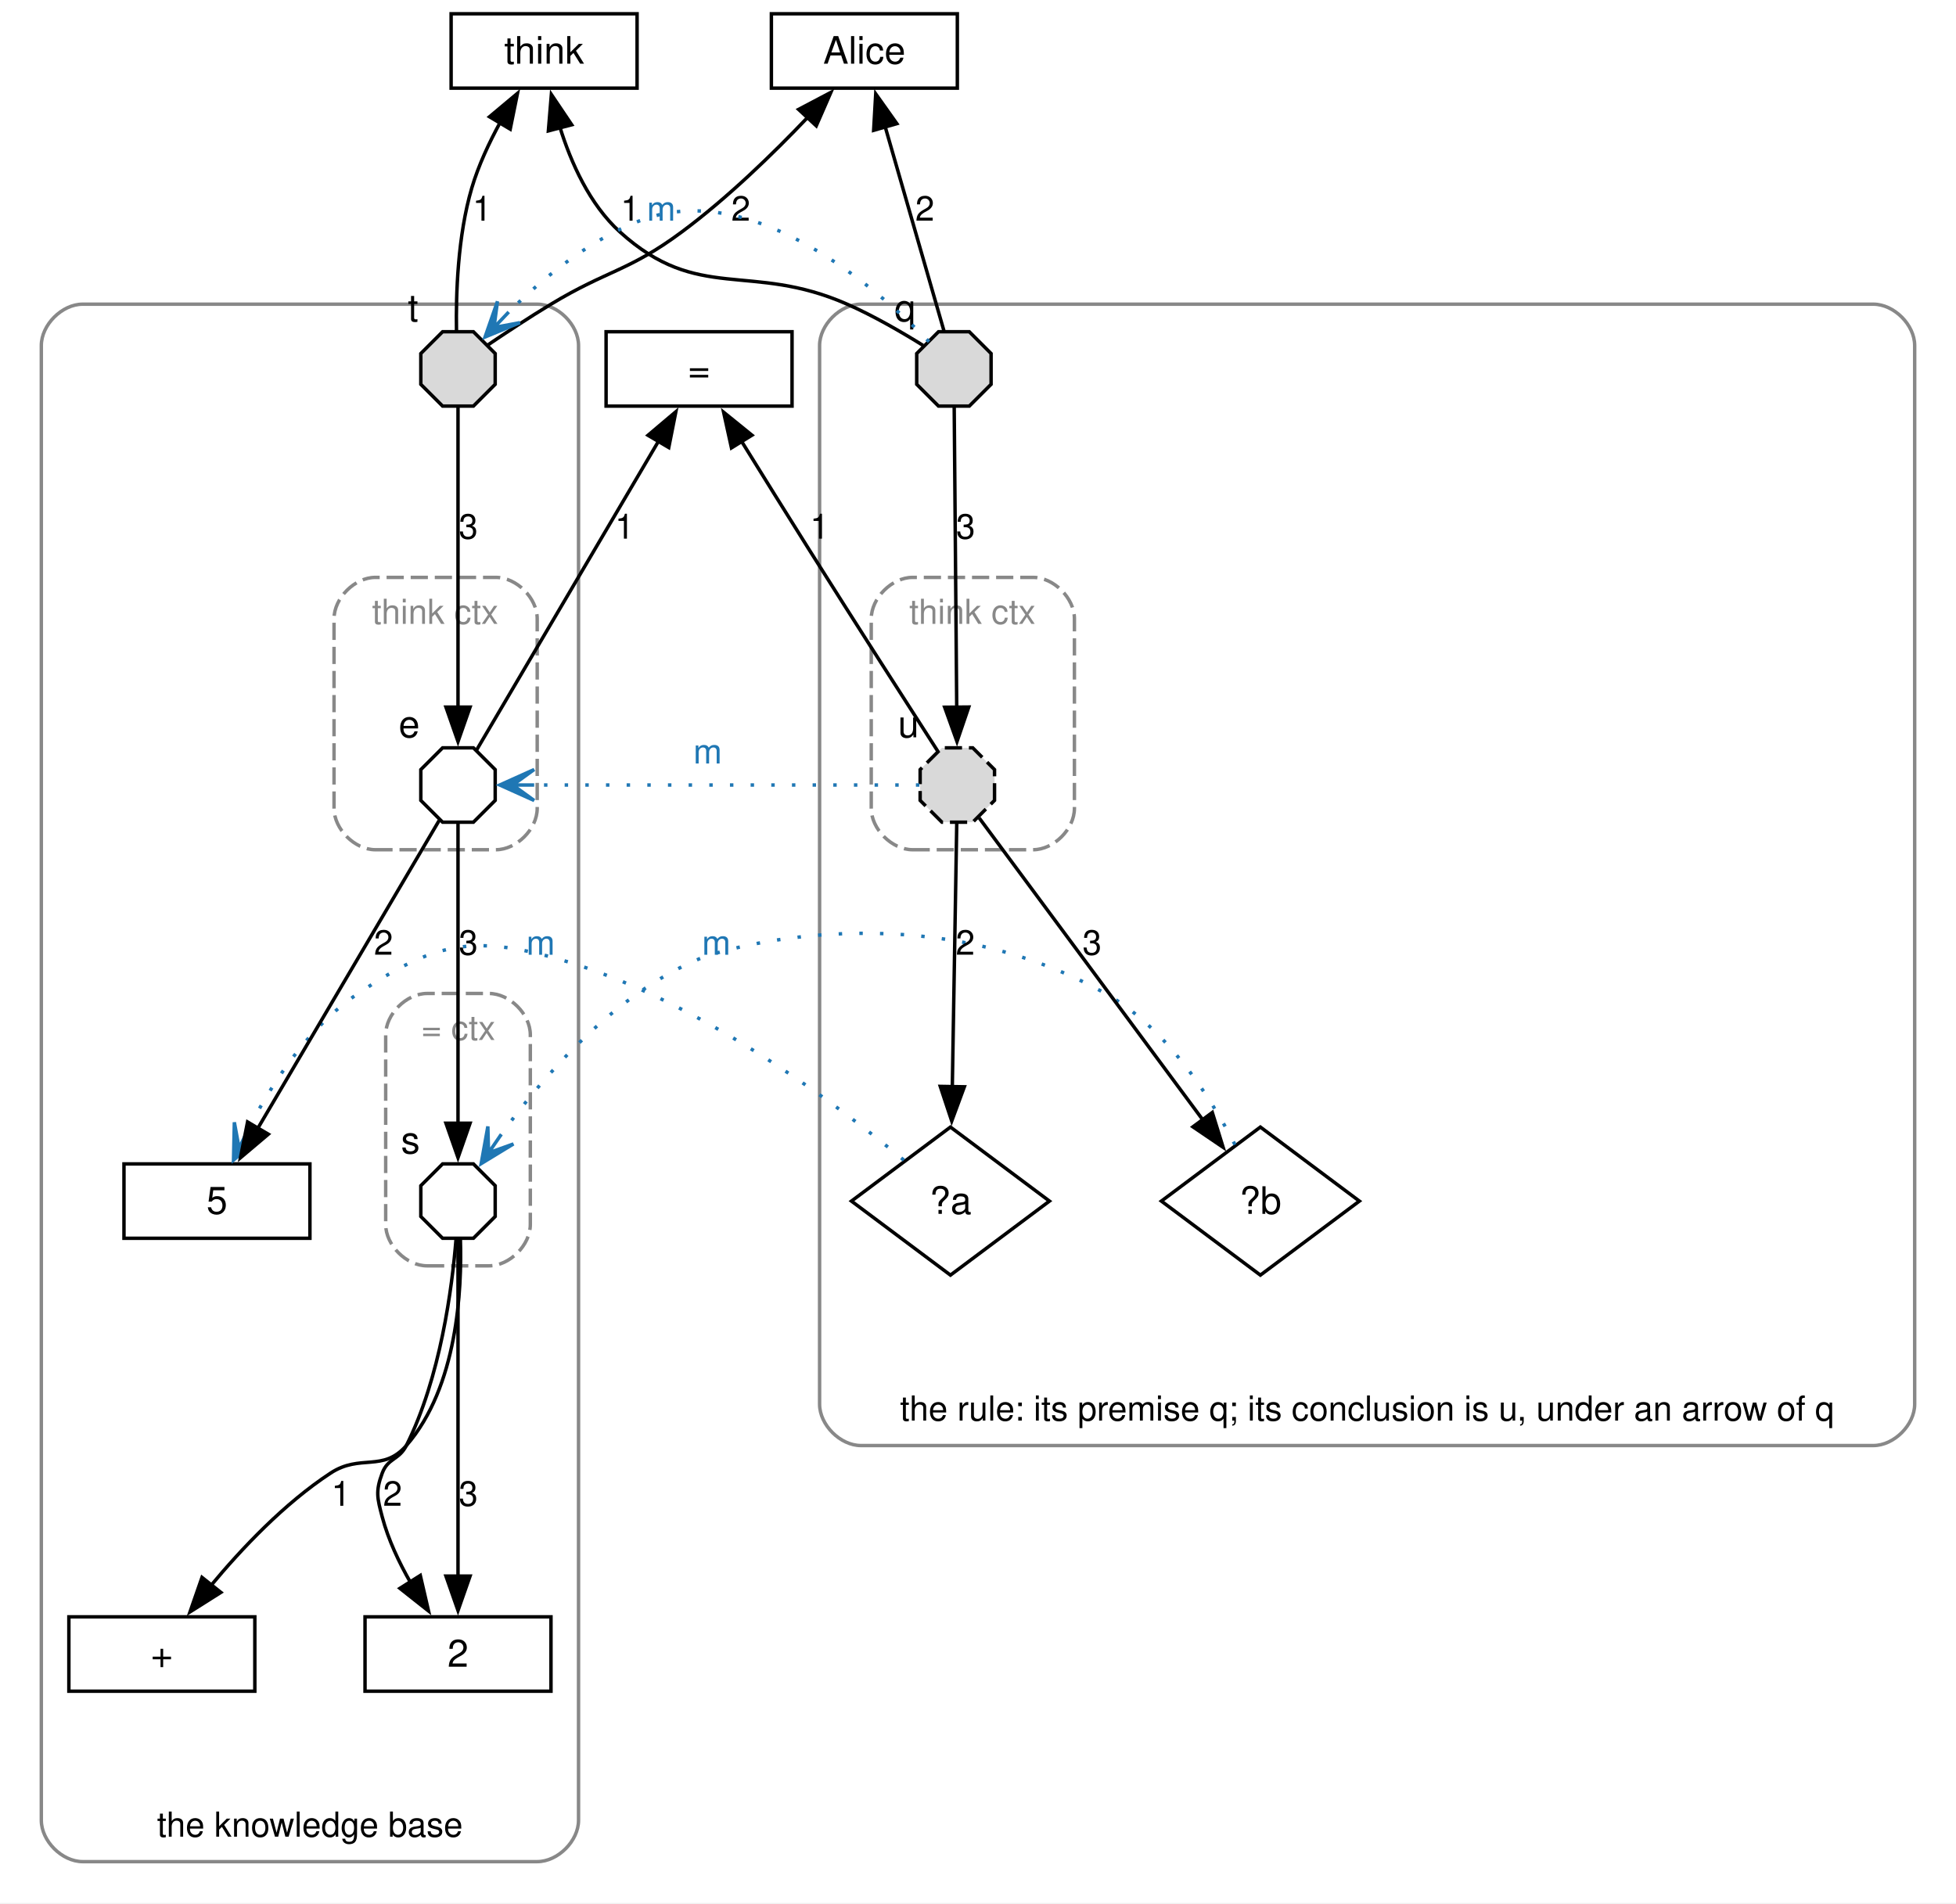
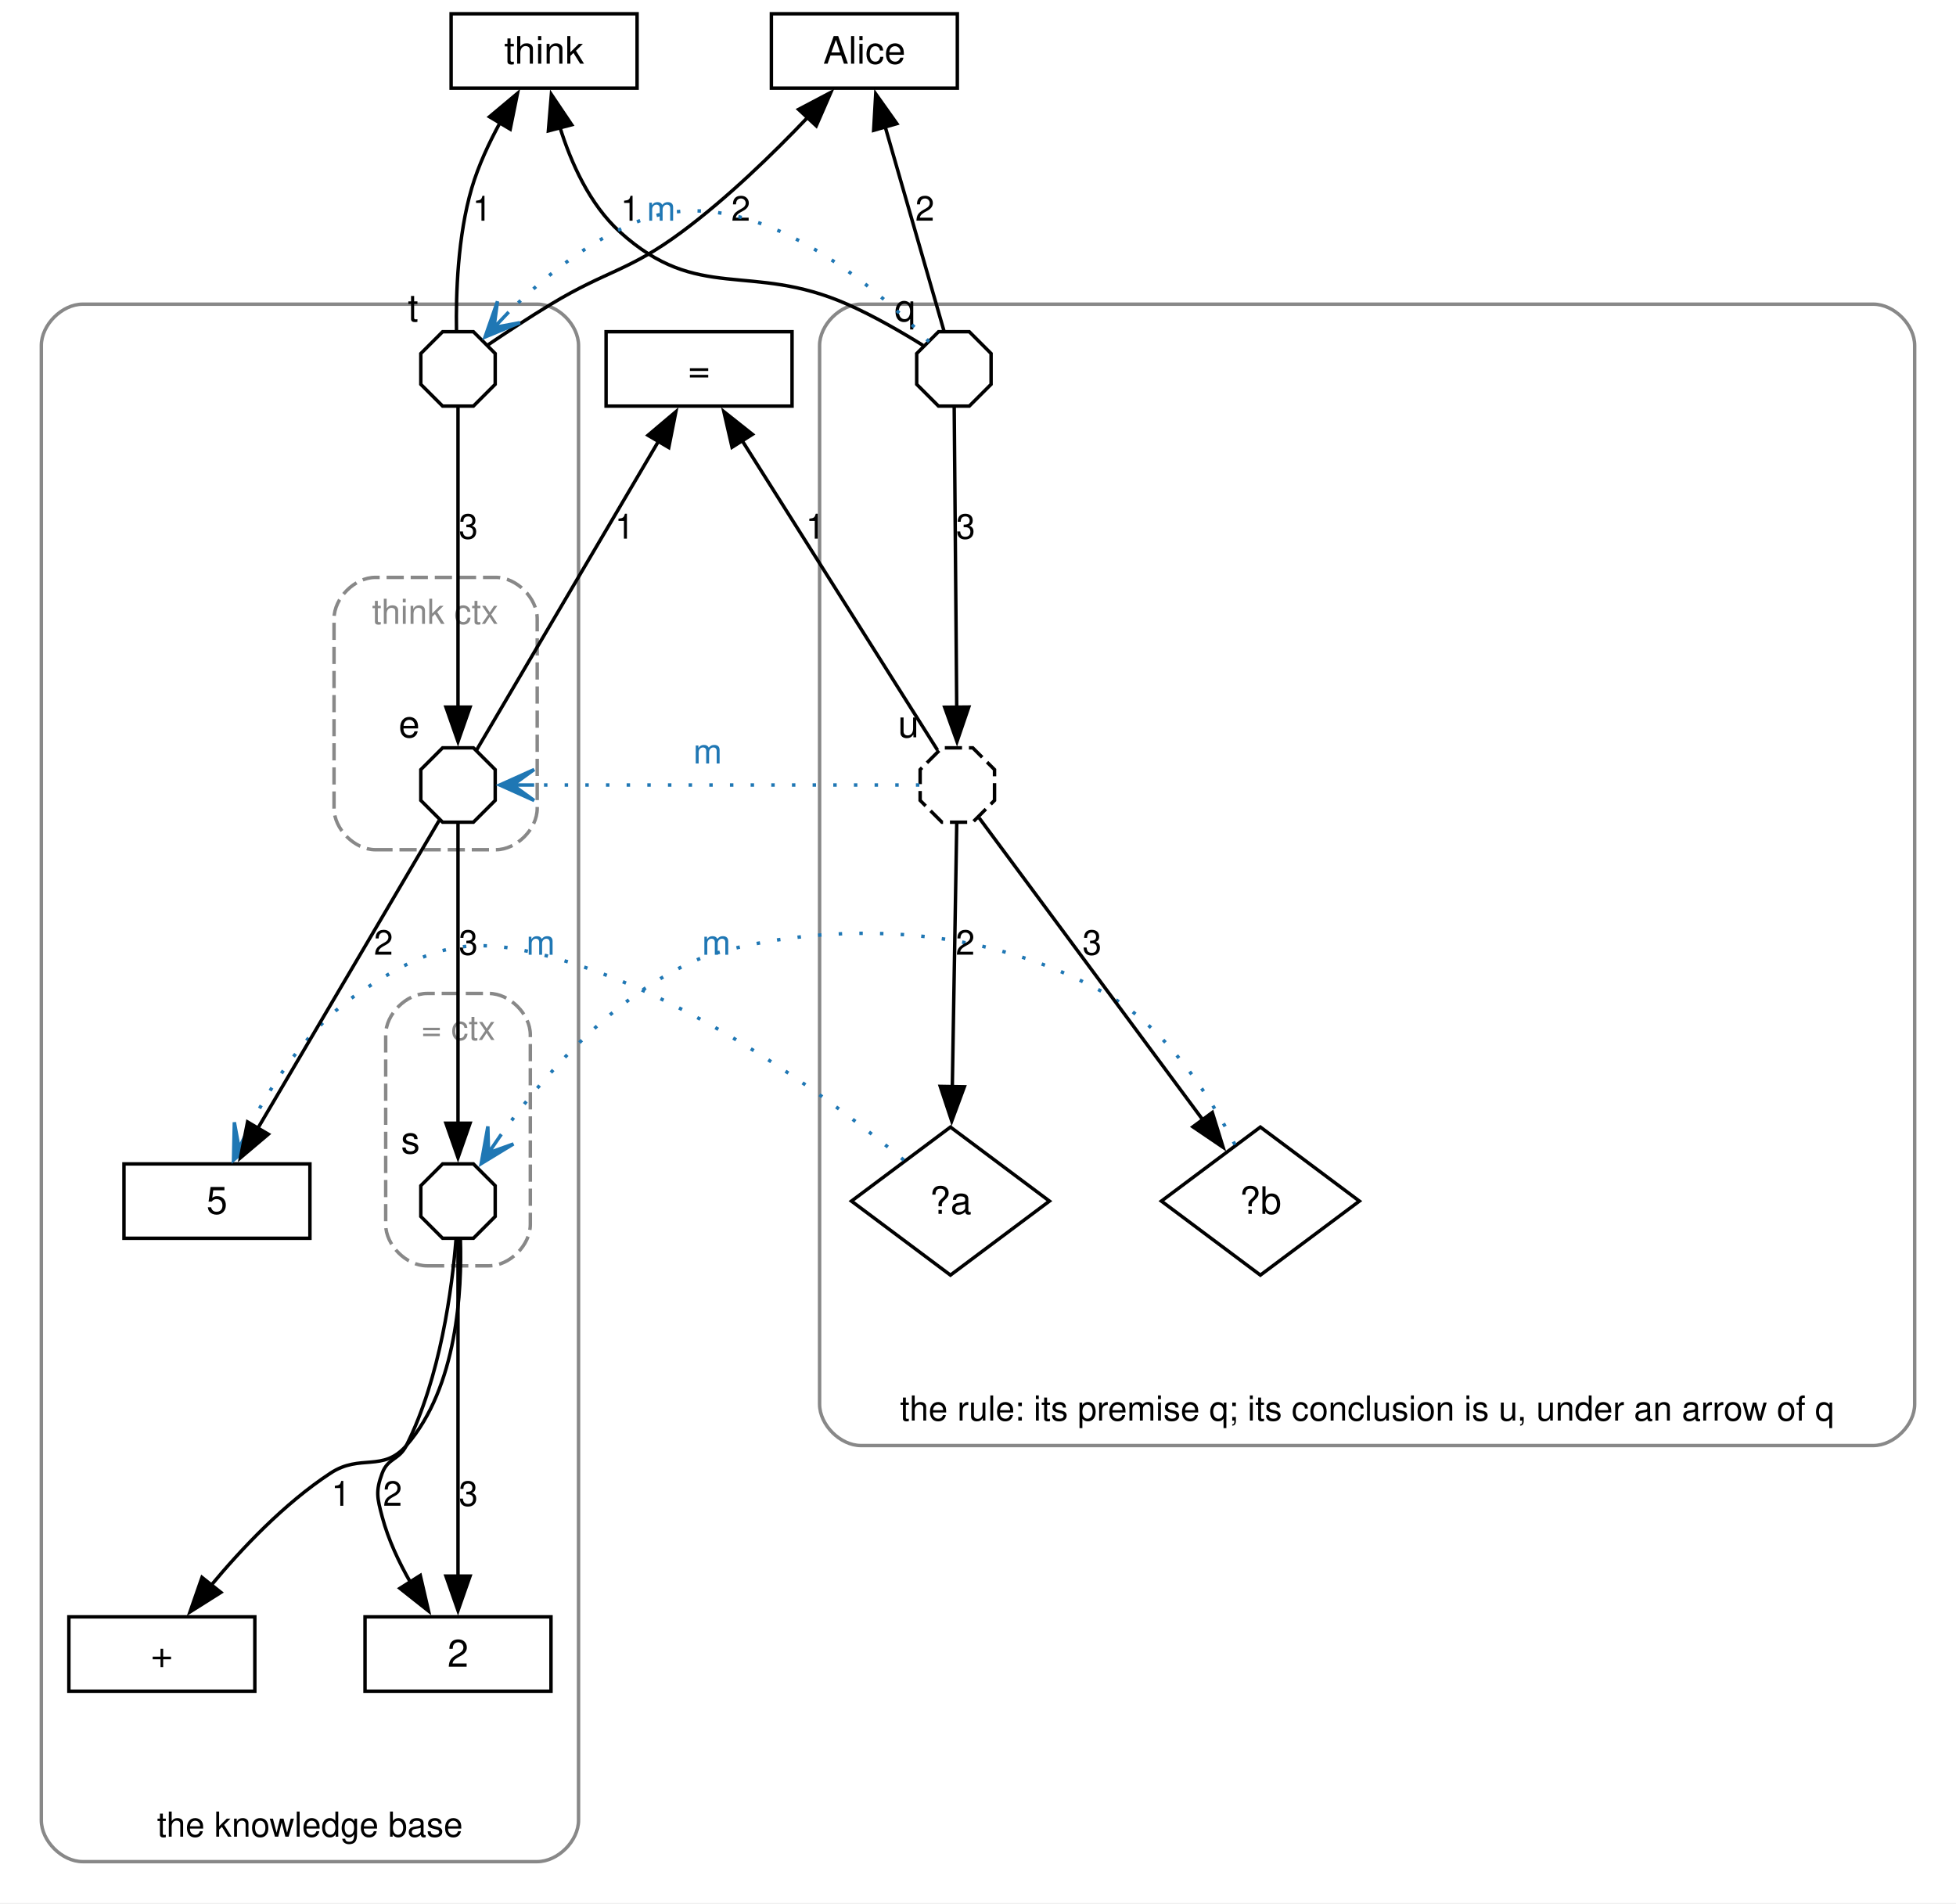
<svg xmlns="http://www.w3.org/2000/svg" width="568pt" height="553pt" viewBox="0.00 0.00 568.00 553.00">
  <g id="graph0" class="graph" transform="scale(1 1) rotate(0) translate(4 548.7)">
    <polygon fill="white" stroke="none" points="-4,4 -4,-548.7 564,-548.7 564,4 -4,4" />
    <g id="clust1" class="cluster">
      <path fill="none" stroke="#888888" d="M246,-128.85C246,-128.85 540,-128.85 540,-128.85 546,-128.85 552,-134.85 552,-140.85 552,-140.85 552,-448.35 552,-448.35 552,-454.35 546,-460.35 540,-460.35 540,-460.35 246,-460.35 246,-460.35 240,-460.35 234,-454.35 234,-448.35 234,-448.35 234,-140.85 234,-140.85 234,-134.85 240,-128.85 246,-128.85" />
      <text xml:space="preserve" text-anchor="middle" x="393" y="-136.1" font-family="Helvetica,sans-Serif" font-size="10.00">the rule: its premise q; its conclusion is u, under an arrow of q</text>
    </g>
    <g id="clust2" class="cluster">
-       <path fill="none" stroke="#888888" stroke-dasharray="5,2" d="M261,-301.9C261,-301.9 296,-301.9 296,-301.9 302,-301.9 308,-307.9 308,-313.9 308,-313.9 308,-369 308,-369 308,-375 302,-381 296,-381 296,-381 261,-381 261,-381 255,-381 249,-375 249,-369 249,-369 249,-313.9 249,-313.9 249,-307.9 255,-301.9 261,-301.9" />
-       <text xml:space="preserve" text-anchor="middle" x="278.38" y="-367.5" font-family="Helvetica,sans-Serif" font-size="10.00" fill="#888888">think ctx</text>
-     </g>
-     <g id="clust3" class="cluster">
      <path fill="none" stroke="#888888" d="M20,-8C20,-8 152,-8 152,-8 158,-8 164,-14 164,-20 164,-20 164,-448.35 164,-448.35 164,-454.35 158,-460.35 152,-460.35 152,-460.35 20,-460.35 20,-460.35 14,-460.35 8,-454.35 8,-448.35 8,-448.35 8,-20 8,-20 8,-14 14,-8 20,-8" />
      <text xml:space="preserve" text-anchor="middle" x="86" y="-15.25" font-family="Helvetica,sans-Serif" font-size="10.00">the knowledge base</text>
    </g>
-     <g id="clust4" class="cluster">
+     <g id="clust3" class="cluster">
      <path fill="none" stroke="#888888" stroke-dasharray="5,2" d="M105,-301.9C105,-301.9 140,-301.9 140,-301.9 146,-301.9 152,-307.9 152,-313.9 152,-313.9 152,-369 152,-369 152,-375 146,-381 140,-381 140,-381 105,-381 105,-381 99,-381 93,-375 93,-369 93,-369 93,-313.9 93,-313.9 93,-307.9 99,-301.9 105,-301.9" />
      <text xml:space="preserve" text-anchor="middle" x="122.38" y="-367.5" font-family="Helvetica,sans-Serif" font-size="10.00" fill="#888888">think ctx</text>
    </g>
-     <g id="clust5" class="cluster">
+     <g id="clust4" class="cluster">
      <path fill="none" stroke="#888888" stroke-dasharray="5,2" d="M120,-181.05C120,-181.05 138,-181.05 138,-181.05 144,-181.05 150,-187.05 150,-193.05 150,-193.05 150,-248.15 150,-248.15 150,-254.15 144,-260.15 138,-260.15 138,-260.15 120,-260.15 120,-260.15 114,-260.15 108,-254.15 108,-248.15 108,-248.15 108,-193.05 108,-193.05 108,-187.05 114,-181.05 120,-181.05" />
      <text xml:space="preserve" text-anchor="middle" x="129.12" y="-246.65" font-family="Helvetica,sans-Serif" font-size="10.00" fill="#888888">= ctx</text>
    </g>
    <g id="node1" class="node">
      <polygon fill="none" stroke="black" points="181,-544.7 127,-544.7 127,-523.1 181,-523.1 181,-544.7" />
      <text xml:space="preserve" text-anchor="middle" x="154" y="-530.2" font-family="Helvetica,sans-Serif" font-size="11.00">think</text>
    </g>
    <g id="node6" class="node">
-       <polygon fill="#d9d9d9" stroke="black" points="283.8,-437.08 283.8,-446.02 277.47,-452.35 268.53,-452.35 262.2,-446.02 262.2,-437.08 268.53,-430.75 277.47,-430.75 283.8,-437.08" />
+       <polygon fill="none" stroke="black" points="283.8,-437.08 283.8,-446.02 277.47,-452.35 268.53,-452.35 262.2,-446.02 262.2,-437.08 268.53,-430.75 277.47,-430.75 283.8,-437.08" />
      <text xml:space="preserve" text-anchor="middle" x="258.82" y="-455.4" font-family="Helvetica,sans-Serif" font-size="11.00">q</text>
    </g>
    <g id="edge1" class="edge">
      <path fill="none" stroke="black" d="M158.55,-511.89C161.8,-501.43 167.21,-489.34 176,-481.35 198.78,-460.65 213.83,-472.75 242,-460.35 249.73,-456.95 257.99,-452.14 264.04,-448.38" />
      <polygon fill="black" stroke="black" points="155.24,-510.69 156.11,-521.25 162.02,-512.46 155.24,-510.69" />
      <text xml:space="preserve" text-anchor="middle" x="179" y="-484.6" font-family="Helvetica,sans-Serif" font-size="10.00">1</text>
    </g>
    <g id="node11" class="node">
-       <polygon fill="#d9d9d9" stroke="black" points="139.8,-437.08 139.8,-446.02 133.47,-452.35 124.53,-452.35 118.2,-446.02 118.2,-437.08 124.53,-430.75 133.47,-430.75 139.8,-437.08" />
+       <polygon fill="none" stroke="black" points="139.8,-437.08 139.8,-446.02 133.47,-452.35 124.53,-452.35 118.2,-446.02 118.2,-437.08 124.53,-430.75 133.47,-430.75 139.8,-437.08" />
      <text xml:space="preserve" text-anchor="middle" x="115.95" y="-455.4" font-family="Helvetica,sans-Serif" font-size="11.00">t</text>
    </g>
    <g id="edge7" class="edge">
      <path fill="none" stroke="black" d="M141.28,-513.21C138.04,-507.28 134.92,-500.62 133,-494.1 128.89,-480.15 128.38,-463.21 128.56,-452.66" />
      <polygon fill="black" stroke="black" points="138.15,-514.78 146.27,-521.58 144.16,-511.19 138.15,-514.78" />
      <text xml:space="preserve" text-anchor="middle" x="136" y="-484.6" font-family="Helvetica,sans-Serif" font-size="10.00">1</text>
    </g>
    <g id="node2" class="node">
      <polygon fill="none" stroke="black" points="274,-544.7 220,-544.7 220,-523.1 274,-523.1 274,-544.7" />
      <text xml:space="preserve" text-anchor="middle" x="247" y="-530.2" font-family="Helvetica,sans-Serif" font-size="11.00">Alice</text>
    </g>
    <g id="edge2" class="edge">
      <path fill="none" stroke="black" d="M253.02,-511.98C258.38,-493.34 266,-466.88 270.11,-452.61" />
      <polygon fill="black" stroke="black" points="249.7,-510.85 250.3,-521.43 256.43,-512.79 249.7,-510.85" />
      <text xml:space="preserve" text-anchor="middle" x="264.56" y="-484.6" font-family="Helvetica,sans-Serif" font-size="10.00">2</text>
    </g>
    <g id="edge8" class="edge">
      <path fill="none" stroke="black" d="M230.49,-514.56C220.53,-504.1 207.24,-491.17 194,-481.35 178.5,-469.85 172.51,-470.33 156,-460.35 149.66,-456.52 142.68,-451.9 137.4,-448.33" />
      <polygon fill="black" stroke="black" points="227.9,-516.92 237.27,-521.86 233.03,-512.15 227.9,-516.92" />
      <text xml:space="preserve" text-anchor="middle" x="211.12" y="-484.6" font-family="Helvetica,sans-Serif" font-size="10.00">2</text>
    </g>
    <g id="node3" class="node">
      <polygon fill="none" stroke="black" points="226,-452.35 172,-452.35 172,-430.75 226,-430.75 226,-452.35" />
      <text xml:space="preserve" text-anchor="middle" x="199" y="-437.85" font-family="Helvetica,sans-Serif" font-size="11.00">=</text>
    </g>
    <g id="node7" class="node">
-       <polygon fill="#d9d9d9" stroke="black" stroke-dasharray="5,2" points="284.8,-316.23 284.8,-325.17 278.47,-331.5 269.53,-331.5 263.2,-325.17 263.2,-316.23 269.53,-309.9 278.47,-309.9 284.8,-316.23" />
+       <polygon fill="none" stroke="black" stroke-dasharray="5,2" points="284.8,-316.23 284.8,-325.17 278.47,-331.5 269.53,-331.5 263.2,-325.17 263.2,-316.23 269.53,-309.9 278.47,-309.9 284.8,-316.23" />
      <text xml:space="preserve" text-anchor="middle" x="259.82" y="-334.55" font-family="Helvetica,sans-Serif" font-size="11.00">u</text>
    </g>
    <g id="edge4" class="edge">
-       <path fill="none" stroke="black" d="M211.36,-420.5C217.28,-410.94 224.47,-399.36 231,-389 244.3,-367.88 260.16,-343.19 268.4,-330.39" />
-       <polygon fill="black" stroke="black" points="208.41,-418.62 206.13,-428.97 214.36,-422.3 208.41,-418.62" />
-       <text xml:space="preserve" text-anchor="middle" x="234" y="-392.25" font-family="Helvetica,sans-Serif" font-size="10.00">1</text>
+       <path fill="none" stroke="black" d="M211.44,-420.84C227.88,-394.79 256.15,-349.98 268.25,-330.82" />
+       <polygon fill="black" stroke="black" points="208.58,-418.81 206.2,-429.14 214.5,-422.55 208.58,-418.81" />
+       <text xml:space="preserve" text-anchor="middle" x="232.78" y="-392.25" font-family="Helvetica,sans-Serif" font-size="10.00">1</text>
    </g>
    <g id="node12" class="node">
      <polygon fill="none" stroke="black" points="139.8,-316.23 139.8,-325.17 133.47,-331.5 124.53,-331.5 118.2,-325.17 118.2,-316.23 124.53,-309.9 133.47,-309.9 139.8,-316.23" />
      <text xml:space="preserve" text-anchor="middle" x="114.83" y="-334.55" font-family="Helvetica,sans-Serif" font-size="11.00">e</text>
    </g>
    <g id="edge10" class="edge">
      <path fill="none" stroke="black" d="M187.39,-420.84C172.05,-394.79 145.66,-349.98 134.37,-330.82" />
      <polygon fill="black" stroke="black" points="184.17,-422.27 192.26,-429.11 190.2,-418.72 184.17,-422.27" />
      <text xml:space="preserve" text-anchor="middle" x="177.36" y="-392.25" font-family="Helvetica,sans-Serif" font-size="10.00">1</text>
    </g>
    <g id="node4" class="node">
      <polygon fill="none" stroke="black" points="272,-221.35 243.25,-199.85 272,-178.35 300.75,-199.85 272,-221.35" />
      <text xml:space="preserve" text-anchor="middle" x="272" y="-196.15" font-family="Helvetica,sans-Serif" font-size="11.00">?a</text>
    </g>
    <g id="node9" class="node">
      <polygon fill="none" stroke="black" points="86,-210.65 32,-210.65 32,-189.05 86,-189.05 86,-210.65" />
      <text xml:space="preserve" text-anchor="middle" x="59" y="-196.15" font-family="Helvetica,sans-Serif" font-size="11.00">5</text>
    </g>
    <g id="edge18" class="edge">
      <path fill="none" stroke="#1f77b4" stroke-dasharray="1,5" d="M258.46,-211.75C238.23,-228.65 198.19,-258.81 157.88,-270.24 132.76,-277.36 121.69,-274.68 100,-260.15 85.56,-250.48 74.81,-233.84 67.96,-220.48" />
      <polygon fill="#1f77b4" stroke="#1f77b4" points="63.81,-211.77 72.17,-218.87 65.44,-215.19 68.11,-220.81 68.11,-220.81 68.11,-220.81 65.44,-215.19 64.05,-222.74 63.81,-211.77" />
      <text xml:space="preserve" text-anchor="middle" x="153" y="-271.4" font-family="Helvetica,sans-Serif" font-size="10.00" fill="#1f77b4">m</text>
    </g>
    <g id="node5" class="node">
      <polygon fill="none" stroke="black" points="362,-221.35 333.25,-199.85 362,-178.35 390.75,-199.85 362,-221.35" />
      <text xml:space="preserve" text-anchor="middle" x="362" y="-196.15" font-family="Helvetica,sans-Serif" font-size="11.00">?b</text>
    </g>
    <g id="node13" class="node">
      <polygon fill="none" stroke="black" points="139.8,-195.38 139.8,-204.32 133.47,-210.65 124.53,-210.65 118.2,-204.32 118.2,-195.38 124.53,-189.05 133.47,-189.05 139.8,-195.38" />
      <text xml:space="preserve" text-anchor="middle" x="115.2" y="-213.7" font-family="Helvetica,sans-Serif" font-size="11.00">s</text>
    </g>
    <g id="edge19" class="edge">
      <path fill="none" stroke="#1f77b4" stroke-dasharray="1,5" d="M354.62,-216.25C347.26,-230.48 334.54,-250.31 317,-260.15 263.78,-290.01 206.33,-273.23 199.12,-270.24 174.22,-259.9 153.59,-235.94 141.29,-218.85" />
      <polygon fill="#1f77b4" stroke="#1f77b4" points="135.73,-210.74 145.1,-216.45 137.87,-213.86 141.39,-218.99 141.39,-218.99 141.39,-218.99 137.87,-213.86 137.67,-221.54 135.73,-210.74" />
      <text xml:space="preserve" text-anchor="middle" x="204" y="-271.4" font-family="Helvetica,sans-Serif" font-size="10.00" fill="#1f77b4">m</text>
    </g>
    <g id="edge3" class="edge">
      <path fill="none" stroke="black" d="M273.09,-430.42C273.25,-411.21 273.6,-369.11 273.82,-343.31" />
      <polygon fill="black" stroke="black" points="277.32,-343.35 273.9,-333.32 270.32,-343.29 277.32,-343.35" />
      <text xml:space="preserve" text-anchor="middle" x="276.41" y="-392.25" font-family="Helvetica,sans-Serif" font-size="10.00">3</text>
    </g>
    <g id="edge16" class="edge">
      <path fill="none" stroke="#1f77b4" stroke-dasharray="1,5" d="M265.78,-449.46C250.83,-464.85 215.17,-496.36 183.12,-485.07 167.82,-479.68 153.65,-467.93 143.65,-458" />
      <polygon fill="#1f77b4" stroke="#1f77b4" points="136.85,-450.82 146.99,-454.99 139.45,-453.57 143.73,-458.08 143.73,-458.08 143.73,-458.08 139.45,-453.57 140.46,-461.18 136.85,-450.82" />
      <text xml:space="preserve" text-anchor="middle" x="188" y="-484.6" font-family="Helvetica,sans-Serif" font-size="10.00" fill="#1f77b4">m</text>
    </g>
    <g id="edge5" class="edge">
      <path fill="none" stroke="black" d="M273.83,-309.57C273.55,-292.8 272.97,-258.59 272.54,-233.01" />
      <polygon fill="black" stroke="black" points="276.04,-233.05 272.37,-223.11 269.04,-233.17 276.04,-233.05" />
      <text xml:space="preserve" text-anchor="middle" x="276.3" y="-271.4" font-family="Helvetica,sans-Serif" font-size="10.00">2</text>
    </g>
    <g id="edge6" class="edge">
      <path fill="none" stroke="black" d="M280.33,-311.15C293.81,-292.95 325.72,-249.85 345.43,-223.24" />
      <polygon fill="black" stroke="black" points="348.04,-225.59 351.18,-215.47 342.41,-221.42 348.04,-225.59" />
      <text xml:space="preserve" text-anchor="middle" x="313.12" y="-271.4" font-family="Helvetica,sans-Serif" font-size="10.00">3</text>
    </g>
    <g id="edge17" class="edge">
      <path fill="none" stroke="#1f77b4" stroke-dasharray="1,5" d="M262.97,-320.7C239.14,-320.7 182.41,-320.7 150.95,-320.7" />
      <polygon fill="#1f77b4" stroke="#1f77b4" points="141.12,-320.7 151.12,-316.2 144.9,-320.7 151.12,-320.7 151.12,-320.7 151.12,-320.7 144.9,-320.7 151.12,-325.2 141.12,-320.7" />
      <text xml:space="preserve" text-anchor="middle" x="201.5" y="-326.95" font-family="Helvetica,sans-Serif" font-size="10.00" fill="#1f77b4">m</text>
    </g>
    <g id="node8" class="node">
      <polygon fill="none" stroke="black" points="70,-79.1 16,-79.1 16,-57.5 70,-57.5 70,-79.1" />
      <text xml:space="preserve" text-anchor="middle" x="43" y="-64.6" font-family="Helvetica,sans-Serif" font-size="11.00">+</text>
    </g>
    <g id="node10" class="node">
      <polygon fill="none" stroke="black" points="156,-79.1 102,-79.1 102,-57.5 156,-57.5 156,-79.1" />
      <text xml:space="preserve" text-anchor="middle" x="129" y="-64.6" font-family="Helvetica,sans-Serif" font-size="11.00">2</text>
    </g>
    <g id="edge9" class="edge">
      <path fill="none" stroke="black" d="M129,-430.42C129,-411.21 129,-369.11 129,-343.31" />
      <polygon fill="black" stroke="black" points="132.5,-343.32 129,-333.32 125.5,-343.32 132.5,-343.32" />
      <text xml:space="preserve" text-anchor="middle" x="132" y="-392.25" font-family="Helvetica,sans-Serif" font-size="10.00">3</text>
    </g>
    <g id="edge11" class="edge">
      <path fill="none" stroke="black" d="M123.51,-310.37C112.23,-291.22 86.22,-247.07 70.9,-221.05" />
      <polygon fill="black" stroke="black" points="73.92,-219.28 65.83,-212.44 67.89,-222.83 73.92,-219.28" />
      <text xml:space="preserve" text-anchor="middle" x="107.36" y="-271.4" font-family="Helvetica,sans-Serif" font-size="10.00">2</text>
    </g>
    <g id="edge12" class="edge">
      <path fill="none" stroke="black" d="M129,-309.57C129,-290.36 129,-248.26 129,-222.46" />
      <polygon fill="black" stroke="black" points="132.5,-222.47 129,-212.47 125.5,-222.47 132.5,-222.47" />
      <text xml:space="preserve" text-anchor="middle" x="132" y="-271.4" font-family="Helvetica,sans-Serif" font-size="10.00">3</text>
    </g>
    <g id="edge13" class="edge">
      <path fill="none" stroke="black" d="M129.69,-188.96C130.17,-174.09 128.86,-145.91 114,-128.85 107.17,-121 100.7,-126.55 92,-120.85 78.58,-112.06 66.16,-98.91 57.18,-88.1" />
      <polygon fill="black" stroke="black" points="60.14,-86.2 51.18,-80.54 54.66,-90.55 60.14,-86.2" />
      <text xml:space="preserve" text-anchor="middle" x="95" y="-111.35" font-family="Helvetica,sans-Serif" font-size="10.00">1</text>
    </g>
    <g id="edge14" class="edge">
      <path fill="none" stroke="black" d="M128.43,-188.82C127.3,-174.74 123.92,-148.62 114,-128.85 111.88,-124.63 108.66,-125.27 107,-120.85 105.01,-115.55 105.55,-113.58 107,-108.1 108.73,-101.55 111.85,-94.94 115.2,-89.09" />
      <polygon fill="black" stroke="black" points="118.05,-91.12 120.44,-80.8 112.13,-87.38 118.05,-91.12" />
      <text xml:space="preserve" text-anchor="middle" x="110" y="-111.35" font-family="Helvetica,sans-Serif" font-size="10.00">2</text>
    </g>
    <g id="edge15" class="edge">
      <path fill="none" stroke="black" d="M129,-188.68C129,-167.68 129,-119.11 129,-90.82" />
      <polygon fill="black" stroke="black" points="132.5,-90.93 129,-80.93 125.5,-90.93 132.5,-90.93" />
      <text xml:space="preserve" text-anchor="middle" x="132" y="-111.35" font-family="Helvetica,sans-Serif" font-size="10.00">3</text>
    </g>
  </g>
</svg>
